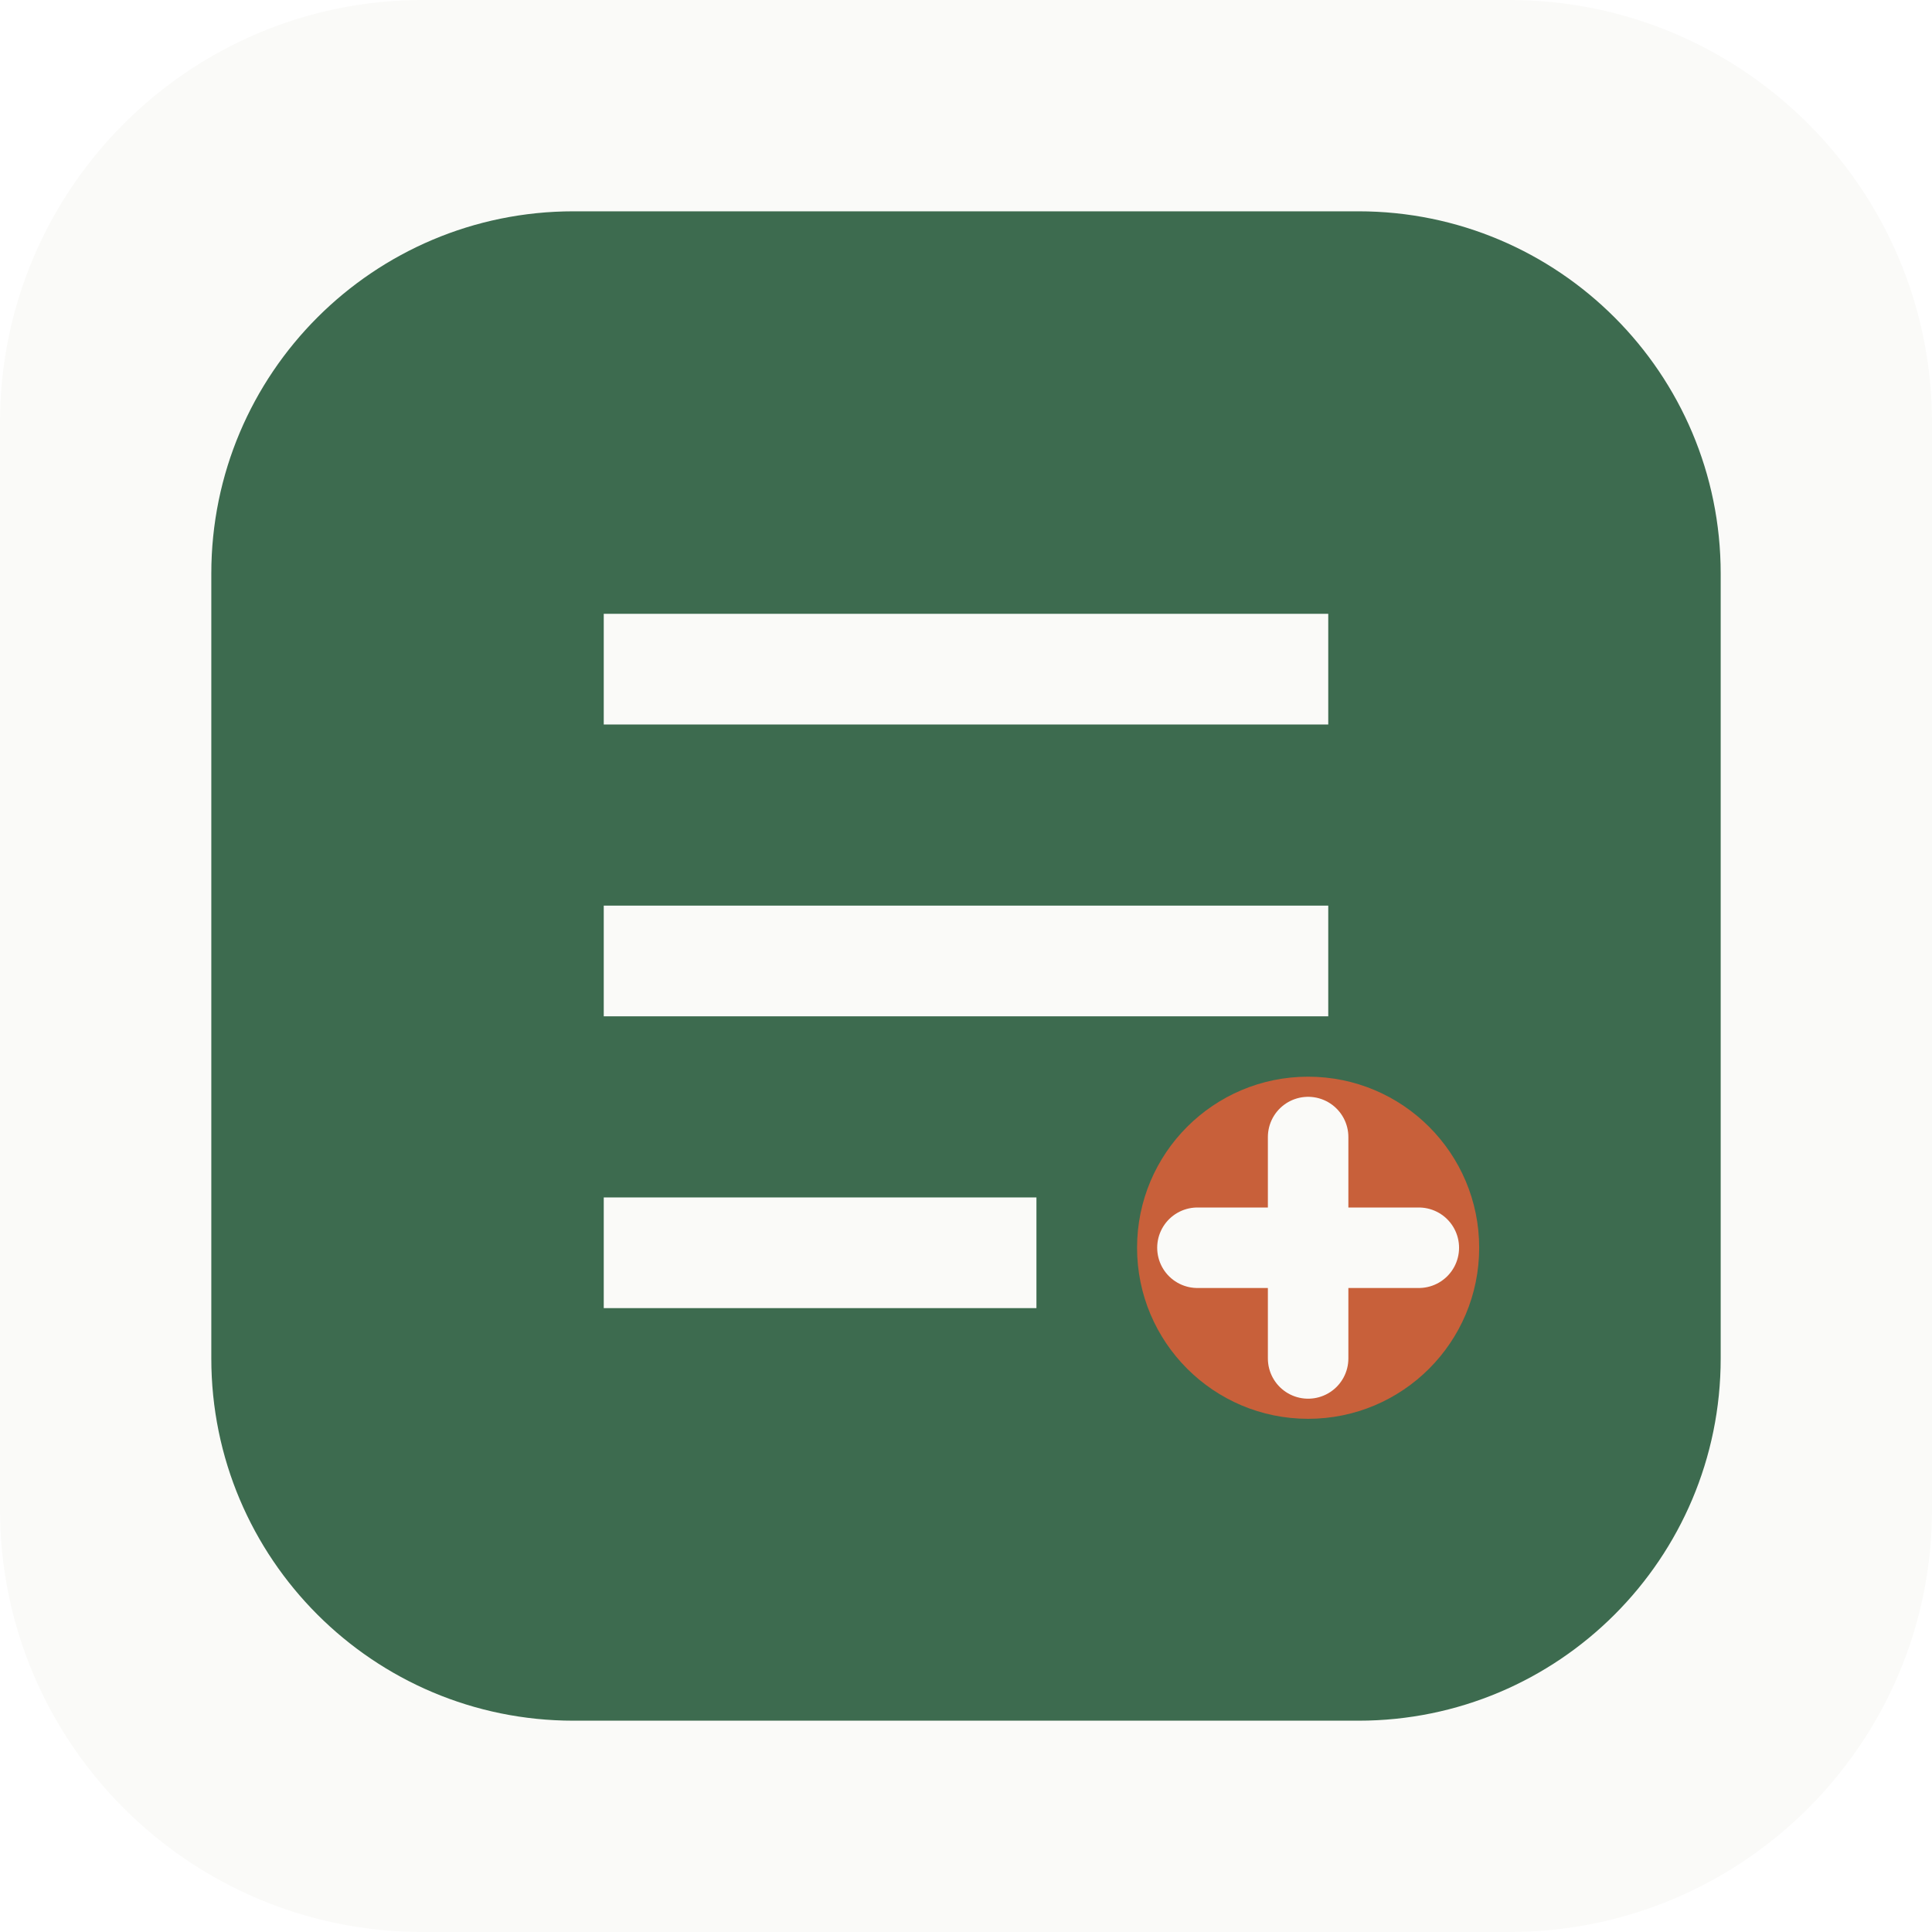
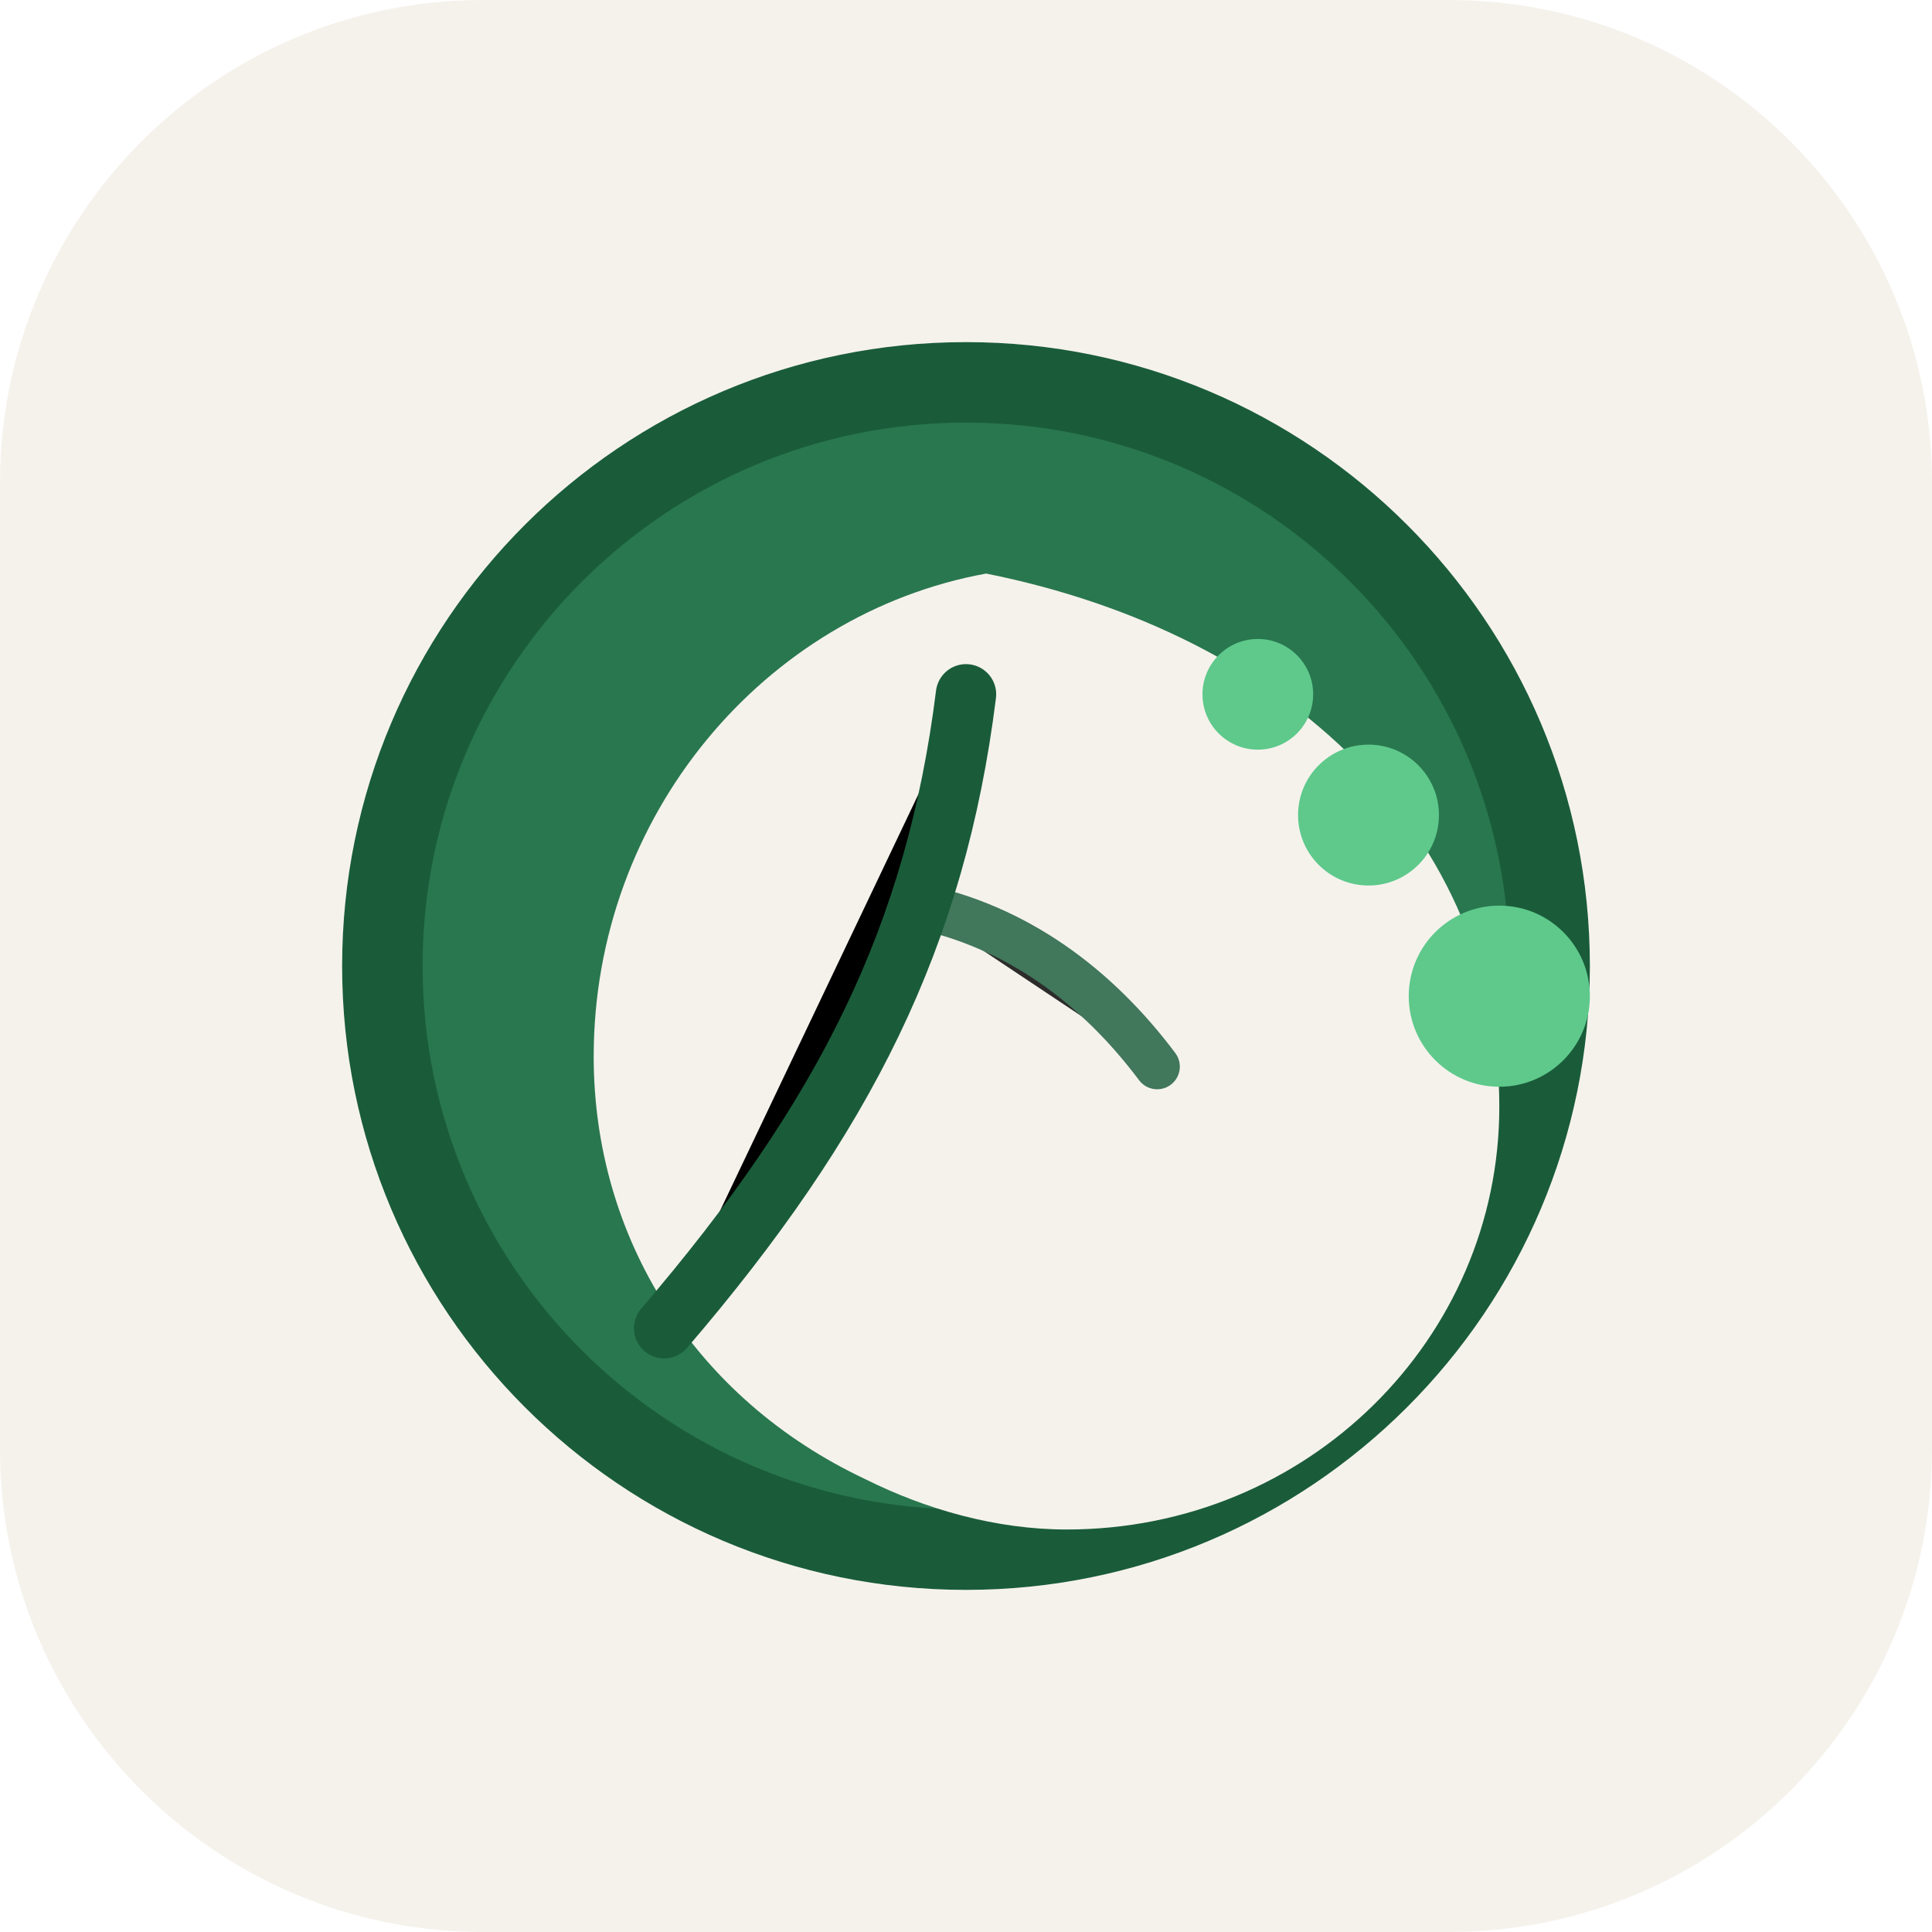
<svg xmlns="http://www.w3.org/2000/svg" viewBox="0 0 192 192">
-   <rect width="192" height="192" rx="42" fill="#FAFAF8" />
-   <rect x="21" y="21" width="150" height="150" rx="36" fill="#3D6B4F" />
-   <path d="M60 61h72v11H60zm0 29h72v11H60zm0 29h43v11H60z" fill="#FAFAF8" />
-   <circle cx="130" cy="124" r="17" fill="#C8603A" />
-   <path d="M130 113v22m-11-11h22" stroke="#FAFAF8" stroke-width="8" stroke-linecap="round" />
+   <rect width="192" height="192" rx="48" fill="#F5F2EC" />
+   <circle cx="96" cy="96" r="62" fill="#1A5C3A" />
+   <circle cx="96" cy="96" r="54" fill="#2B7A52" opacity="0.88" />
+   <path d="M98 57c-22 4-39 24-39 48 0 18 10 34 27 42 6 3 13 5 20 5 24 0 43-19 43-42 0-27-21-47-51-53Z" fill="#F5F2EC" />
+   <path d="M96 69c-3 24-12 42-30 63" stroke="#1A5C3A" stroke-width="6" stroke-linecap="round" />
+   <path d="M91 90c10 2 18 8 24 16" stroke="#1A5C3A" stroke-width="4.5" stroke-linecap="round" opacity="0.82" />
+   <circle cx="125" cy="69" r="5.5" fill="#5EC98B" />
+   <circle cx="136" cy="81" r="7" fill="#5EC98B" />
+   <circle cx="149" cy="99" r="9" fill="#5EC98B" />
</svg>
